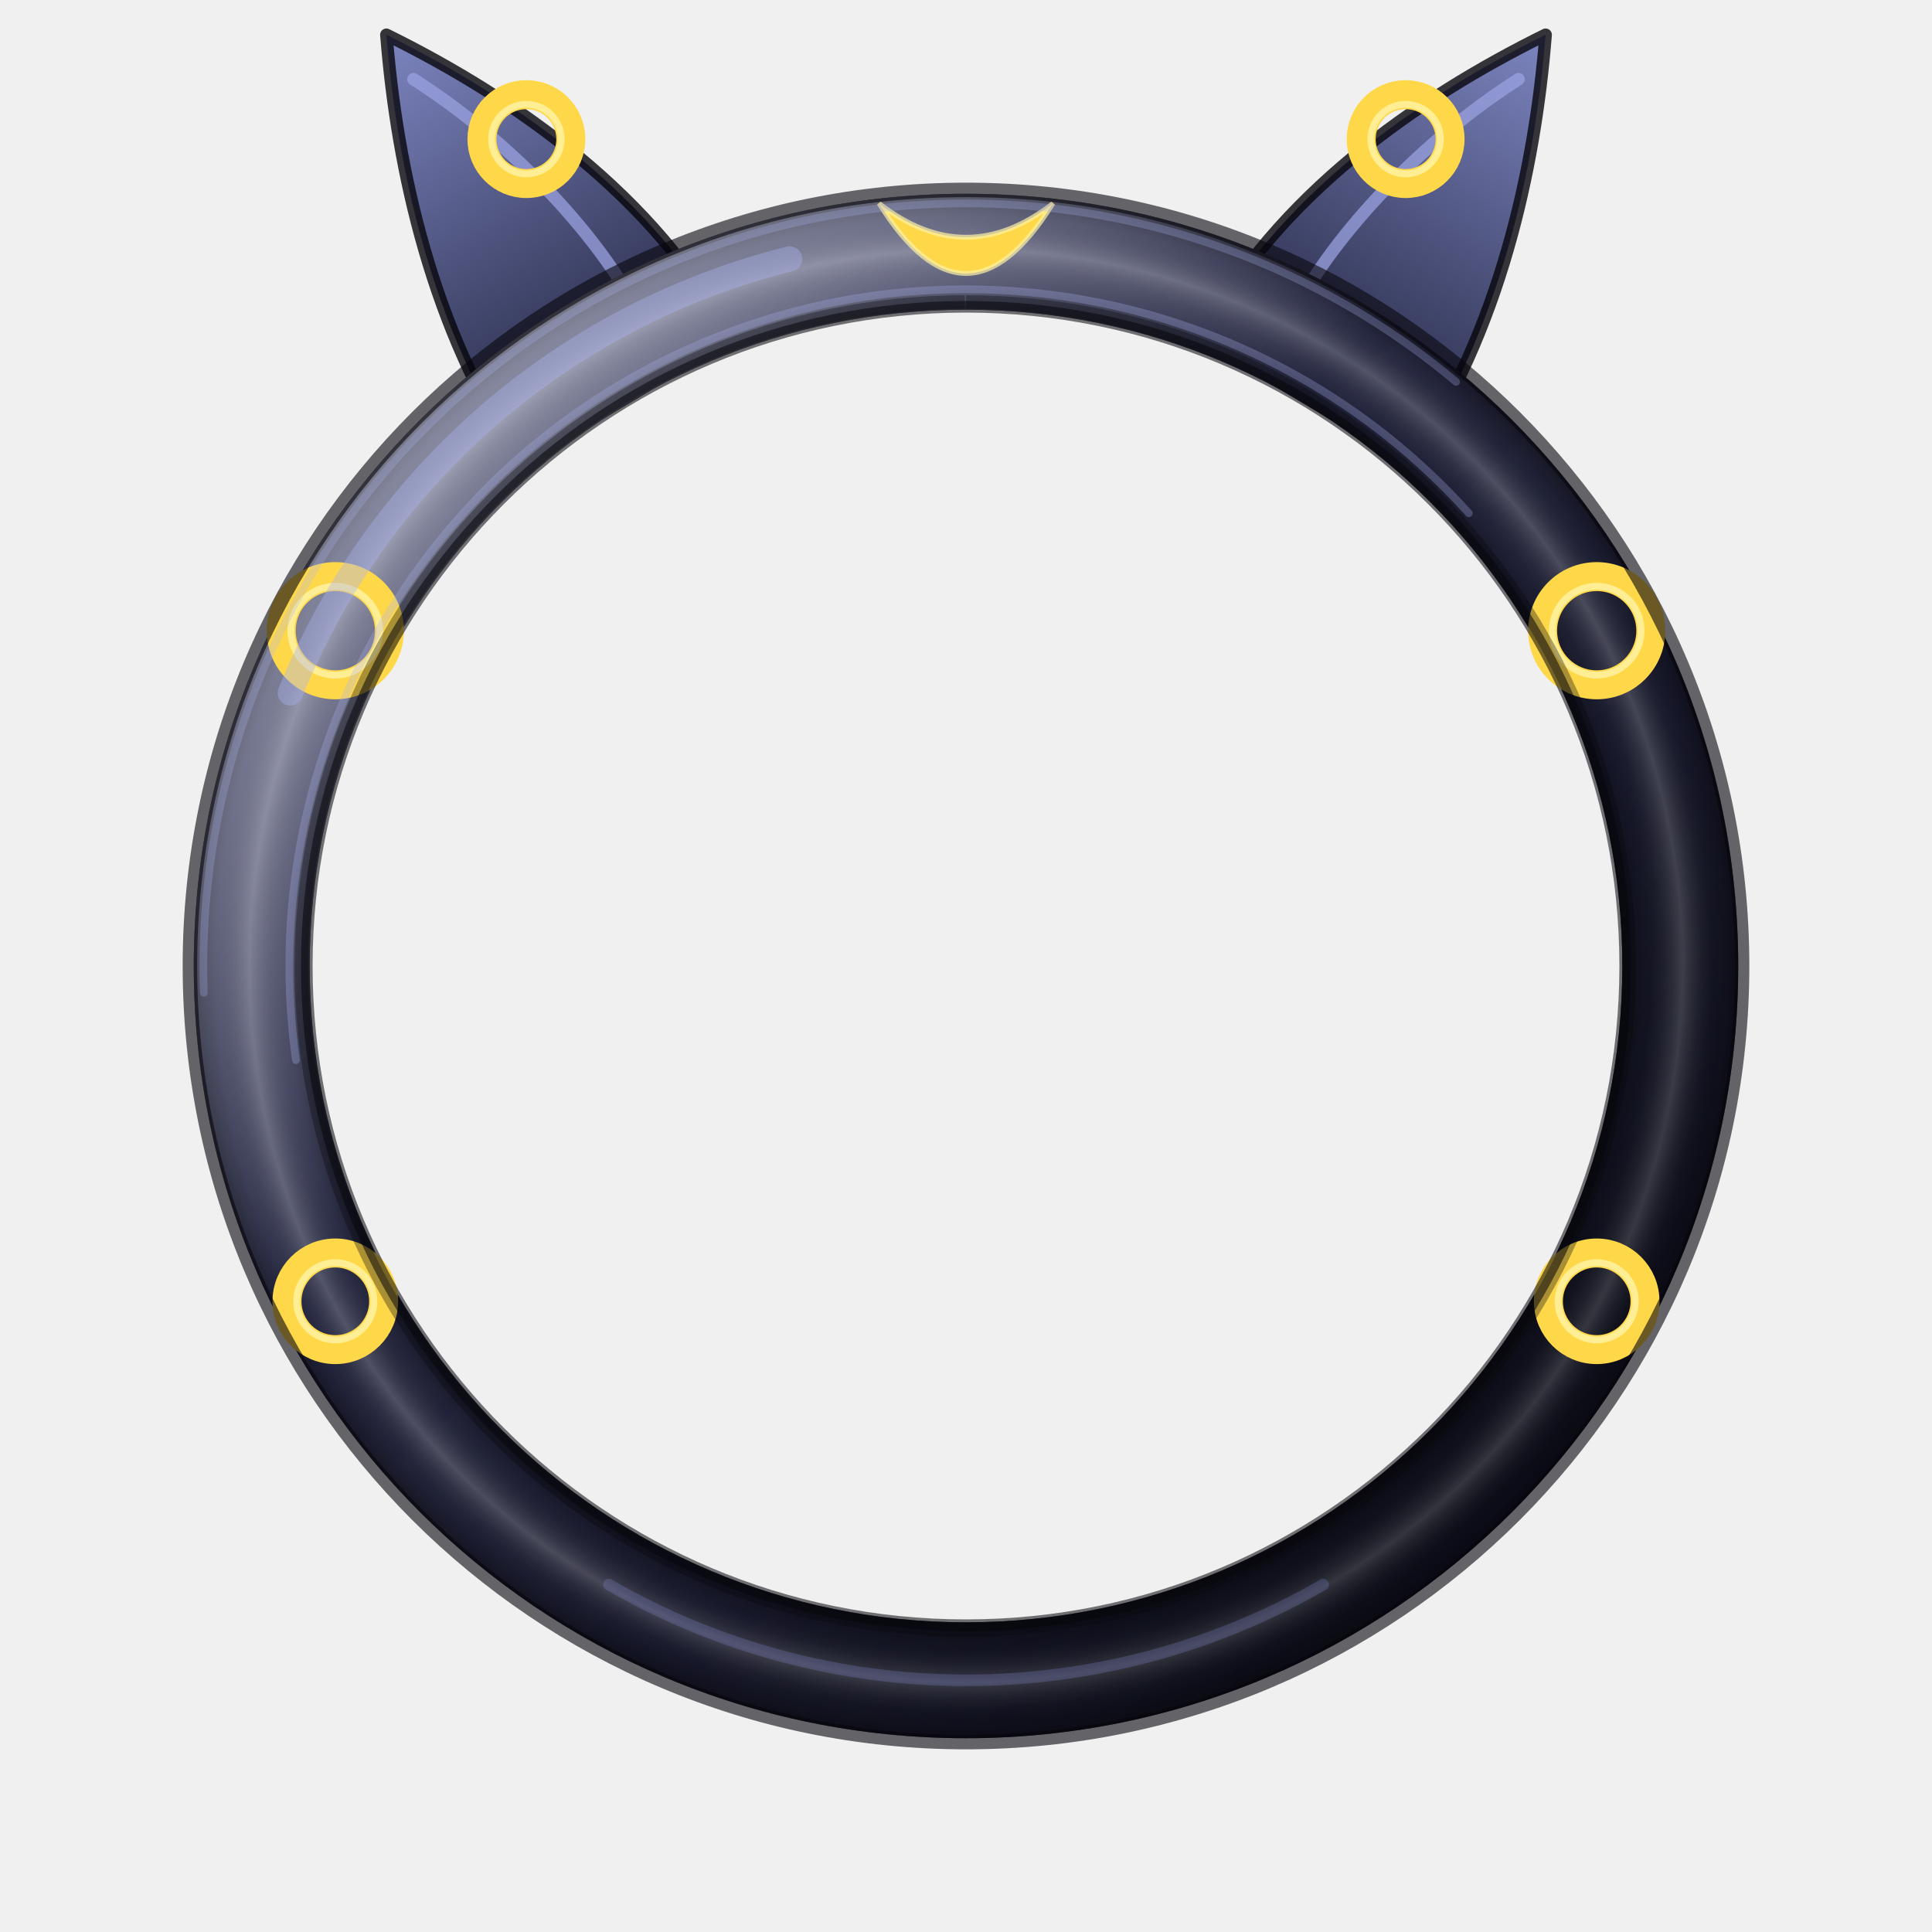
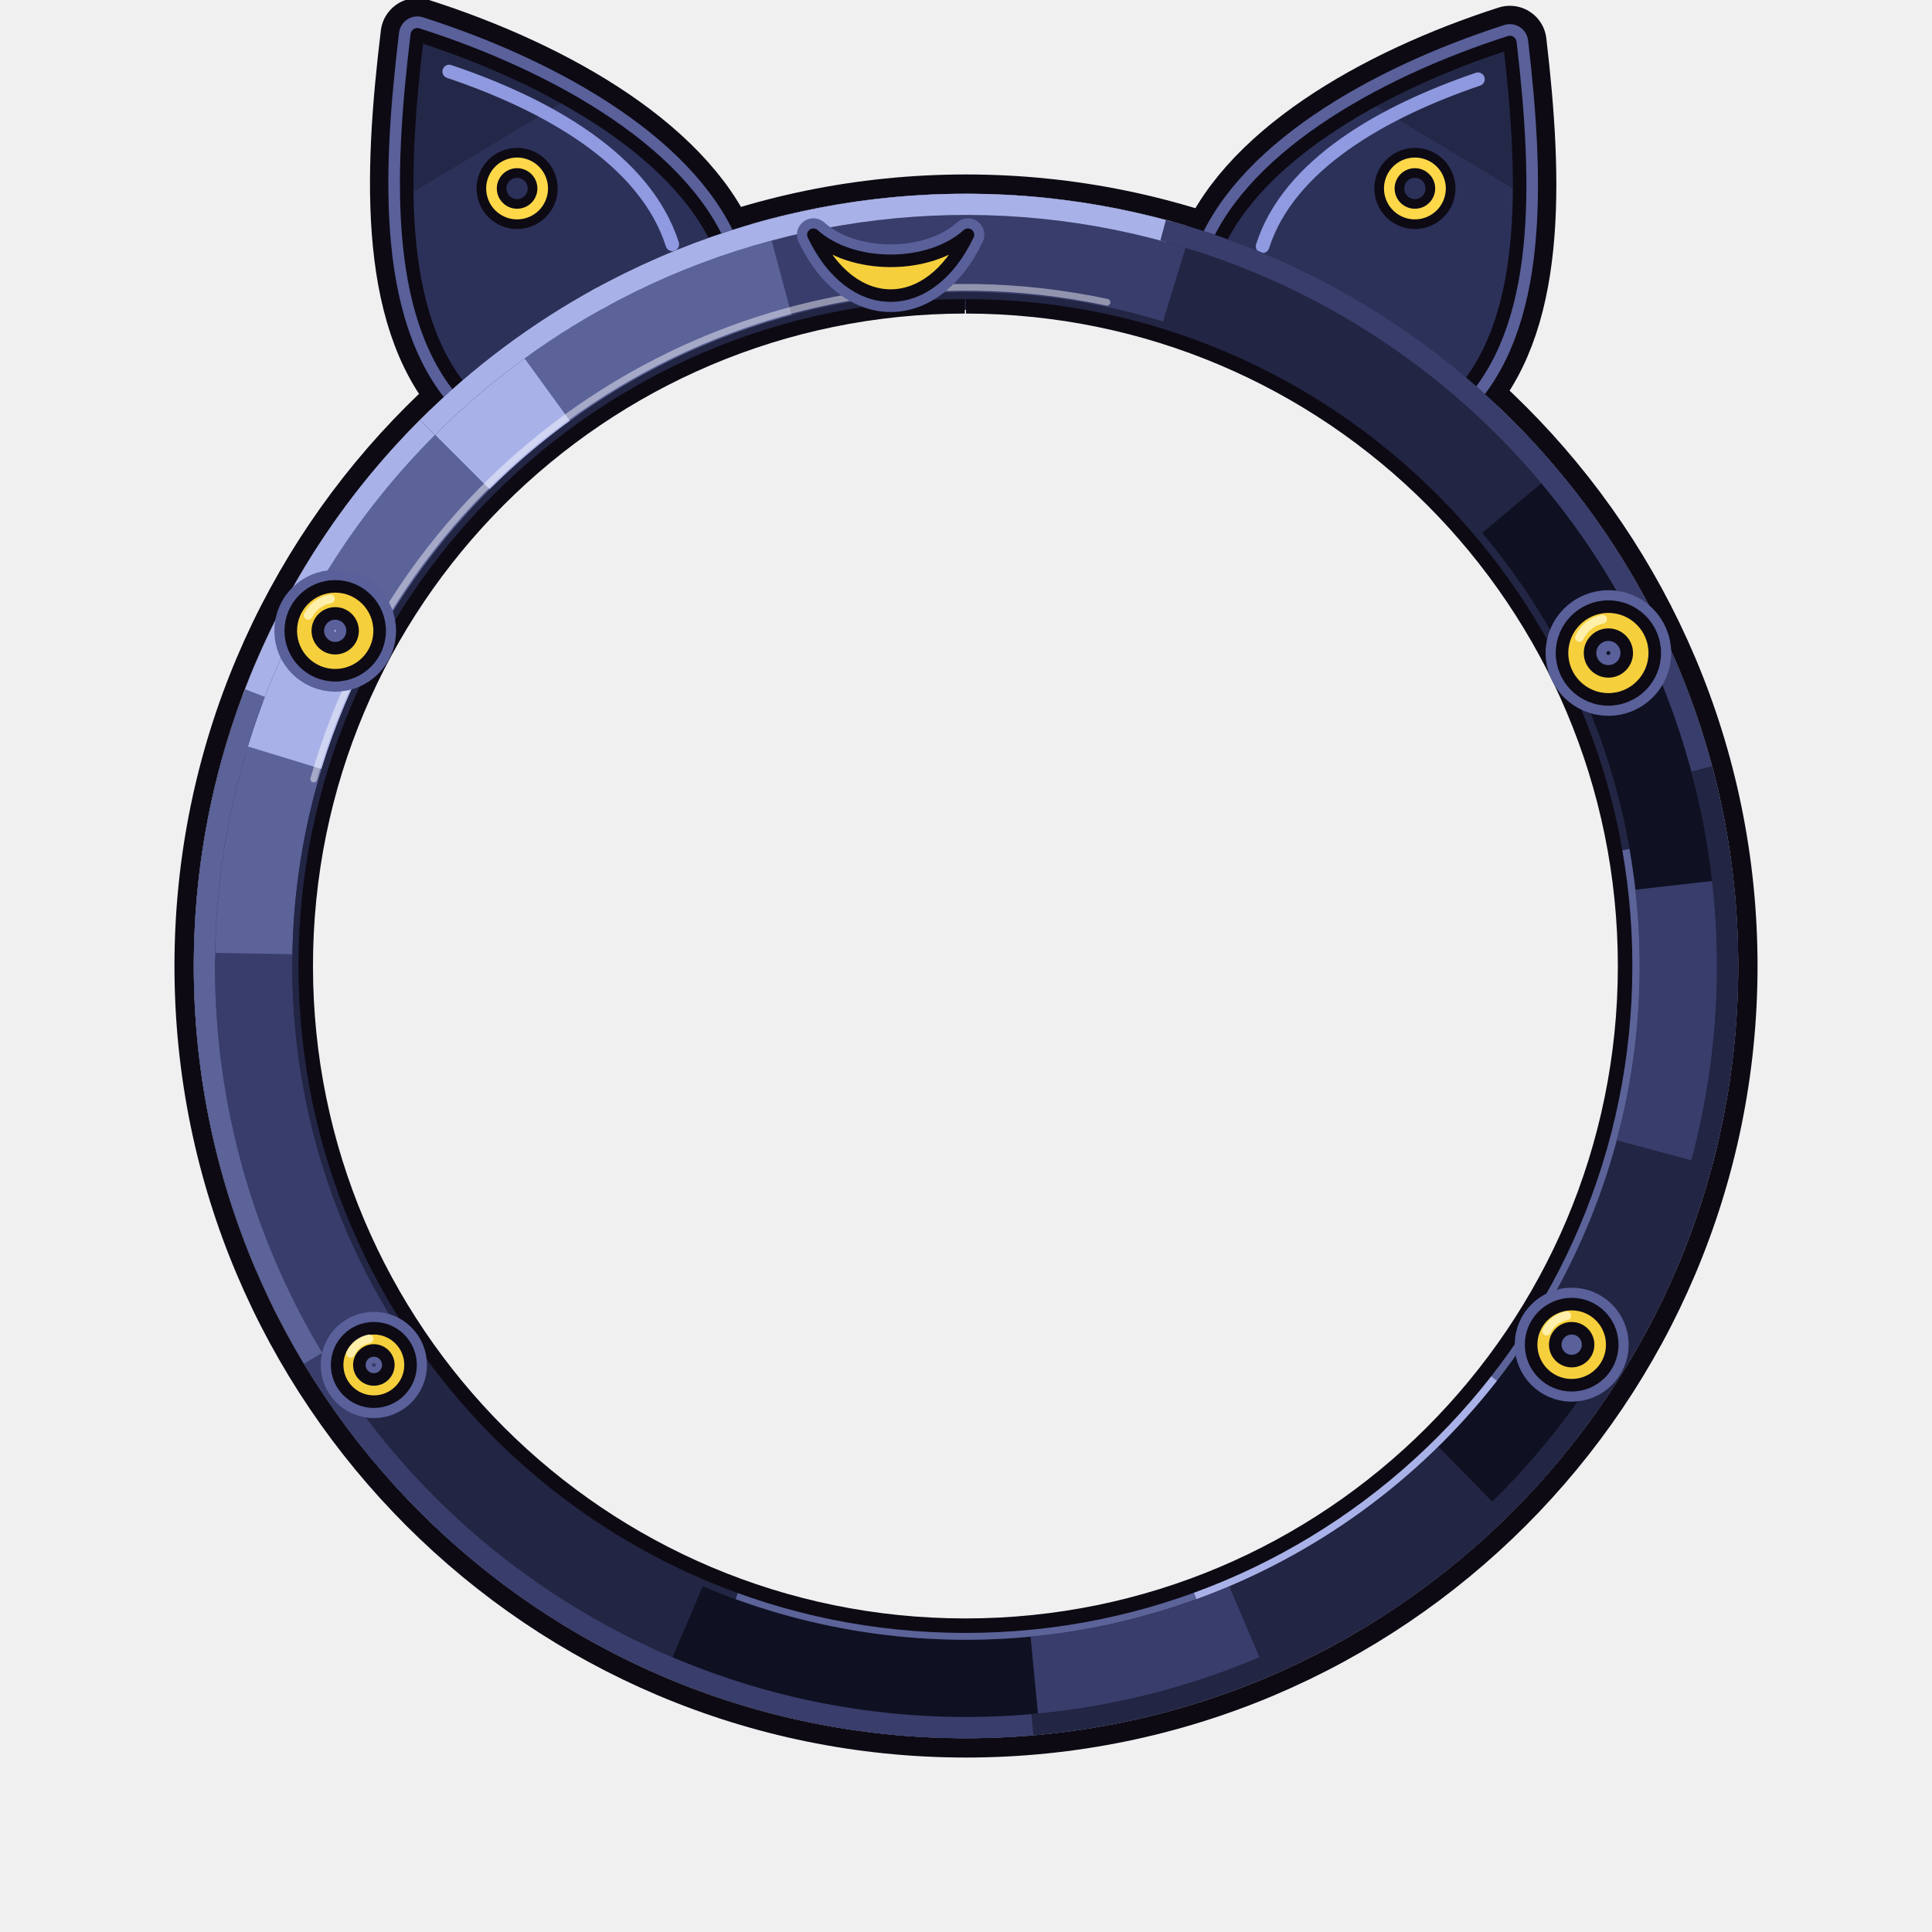
<svg xmlns="http://www.w3.org/2000/svg" viewBox="0 0 200 200" width="200" height="200">
  <defs>
-     <linearGradient id="ub" gradientUnits="userSpaceOnUse" x1="30" y1="22" x2="172" y2="178">
-       <stop offset="0" stop-color="#5a5f8a" />
-       <stop offset="0.45" stop-color="#22243c" />
-       <stop offset="1" stop-color="#090a12" />
+     <linearGradient id="ue" gradientUnits="userSpaceOnUse" x1="138.084" y1="36.617" x2="160.746" y2="-1.098">
+       <stop offset="0" stop-color="#131528" />
+       <stop offset="0.1" stop-color="#131528" />
+       <stop offset="0.1" stop-color="#2c3159" />
+       <stop offset="0.55" stop-color="#2c3159" />
+       <stop offset="0.55" stop-color="#242848" />
+       <stop offset="0.57" stop-color="#242848" />
+       <stop offset="0.57" stop-color="#242848" />
+       <stop offset="1" stop-color="#242848" />
    </linearGradient>
-     <radialGradient id="ts" gradientUnits="userSpaceOnUse" cx="100" cy="100" r="79.944">
-       <stop offset="0.85" stop-color="#07060c" stop-opacity="0.5" />
-       <stop offset="0.883" stop-color="#07060c" stop-opacity="0.07" />
-       <stop offset="0.928" stop-color="#fff" stop-opacity="0.2" />
-       <stop offset="0.97" stop-color="#07060c" stop-opacity="0.07" />
-       <stop offset="1" stop-color="#07060c" stop-opacity="0.5" />
-     </radialGradient>
-     <linearGradient id="tl" gradientUnits="userSpaceOnUse" x1="30" y1="22" x2="172" y2="178">
-       <stop offset="0" stop-color="#fff" stop-opacity="0.5" />
-       <stop offset="0.4" stop-color="#fff" stop-opacity="0" />
-       <stop offset="0.62" stop-color="#07060c" stop-opacity="0.04" />
-       <stop offset="1" stop-color="#07060c" stop-opacity="0.3" />
-     </linearGradient>
-     <linearGradient id="ue" gradientUnits="userSpaceOnUse" x1="137.083" y1="38.284" x2="157.684" y2="3.997">
-       <stop offset="0" stop-color="#2b2e4c" />
-       <stop offset="1" stop-color="#7a82bc" />
-     </linearGradient>
-     <linearGradient id="ue2" gradientUnits="userSpaceOnUse" x1="62.917" y1="38.284" x2="42.316" y2="3.997">
-       <stop offset="0" stop-color="#2b2e4c" />
-       <stop offset="1" stop-color="#7a82bc" />
+     <linearGradient id="ue2" gradientUnits="userSpaceOnUse" x1="61.916" y1="36.617" x2="39.254" y2="-1.098">
+       <stop offset="0" stop-color="#131528" />
+       <stop offset="0.1" stop-color="#131528" />
+       <stop offset="0.1" stop-color="#2c3159" />
+       <stop offset="0.55" stop-color="#2c3159" />
+       <stop offset="0.55" stop-color="#242848" />
+       <stop offset="0.57" stop-color="#242848" />
+       <stop offset="0.57" stop-color="#242848" />
+       <stop offset="1" stop-color="#242848" />
    </linearGradient>
  </defs>
-   <path d="M75.5 34.8C67.9 20.4 53.4 10.2 40 3.6C41.1 17.6 44.8 34.3 53.9 47.7Z" fill="url(#ue2)" stroke="#07060c" stroke-opacity="0.8" stroke-width="1.3" stroke-linejoin="round" />
-   <path d="M66 32.1C60.8 22.6 51.3 13.6 42.8 8.2" fill="none" stroke="#9aa2e0" stroke-opacity=".75" stroke-width="1.3" stroke-linecap="round" />
-   <path d="M124.5 34.8C132.1 20.4 146.6 10.2 160 3.6C158.9 17.6 155.2 34.3 146.1 47.7Z" fill="url(#ue)" stroke="#07060c" stroke-opacity="0.8" stroke-width="1.3" stroke-linejoin="round" />
-   <path d="M134 32.1C139.2 22.6 148.7 13.6 157.2 8.2" fill="none" stroke="#9aa2e0" stroke-opacity=".75" stroke-width="1.3" stroke-linecap="round" />
-   <path d="M20.06 100A79.94 79.94 0 1 1 179.94 100A79.94 79.94 0 1 1 20.06 100ZM32.06 100A67.94 67.94 0 1 0 167.94 100A67.94 67.94 0 1 0 32.06 100Z" fill="url(#ub)" />
-   <path d="M20.06 100A79.94 79.94 0 1 1 179.94 100A79.94 79.94 0 1 1 20.06 100ZM32.06 100A67.94 67.94 0 1 0 167.94 100A67.94 67.94 0 1 0 32.06 100Z" fill="url(#ts)" />
-   <path d="M20.06 100A79.94 79.94 0 1 1 179.94 100A79.94 79.94 0 1 1 20.06 100ZM32.06 100A67.94 67.94 0 1 0 167.94 100A67.94 67.94 0 1 0 32.06 100Z" fill="url(#tl)" />
-   <path d="M136.97 164.04A73.94 73.94 0 0 1 63.03 164.04" fill="none" stroke="#7e86c8" stroke-opacity=".28" stroke-width="1.2" stroke-linecap="round" />
-   <circle cx="165.29" cy="65.29" r="5.6" fill="none" stroke="#ffd84a" stroke-width="3" />
-   <circle cx="165.29" cy="65.29" r="4.6" fill="none" stroke="#fff3a6" stroke-opacity=".8" stroke-width=".7" />
-   <circle cx="165.29" cy="134.71" r="5" fill="none" stroke="#ffd84a" stroke-width="3" />
-   <circle cx="165.29" cy="134.71" r="4" fill="none" stroke="#fff3a6" stroke-opacity=".8" stroke-width=".7" />
-   <circle cx="34.71" cy="134.71" r="5" fill="none" stroke="#ffd84a" stroke-width="3" />
-   <circle cx="34.71" cy="134.71" r="4" fill="none" stroke="#fff3a6" stroke-opacity=".8" stroke-width=".7" />
-   <circle cx="34.71" cy="65.29" r="5.6" fill="none" stroke="#ffd84a" stroke-width="3" />
-   <circle cx="34.71" cy="65.29" r="4.6" fill="none" stroke="#fff3a6" stroke-opacity=".8" stroke-width=".7" />
-   <g transform="translate(100 26.06) rotate(0)">
-     <path d="M-9 -5Q0 9.5 9 -5Q0 2 -9 -5Z" fill="#ffd84a" stroke="#fff3a6" stroke-opacity=".7" stroke-width=".5" />
+   <circle cx="100" cy="100" r="80.94" fill="none" stroke="#0d0a14" stroke-width="2" />
+   <path d="M75 26.7C71.3 16.2 57.3 8.1 43.2 3.6C41.4 18.4 40.9 33.7 49 41.7Z" fill="#0d0a14" stroke="#0d0a14" stroke-width="7.6" stroke-linejoin="round" />
+   <path d="M75 26.7C71.3 16.2 57.3 8.1 43.2 3.6C41.4 18.4 40.9 33.7 49 41.7Z" fill="#59609a" stroke="#59609a" stroke-width="3.8" stroke-linejoin="round" />
+   <path d="M75 26.7C71.3 16.2 57.3 8.1 43.2 3.6C41.4 18.4 40.9 33.7 49 41.7Z" fill="url(#ue2)" stroke="#0d0a14" stroke-width="1.4" stroke-linejoin="round" />
+   <path d="M69.6 25.3C66.8 16.5 56.6 10.8 46.5 7.4" fill="none" stroke="#9aa6f0" stroke-opacity="0.9" stroke-width="1.4" stroke-linecap="round" />
+   <g transform="translate(53.53 19.51) rotate(-30) rotate(14)">
+     <path d="M-3.7 0A3.7 3.7 0 1 1 3.7 0A3.7 3.7 0 1 1 -3.7 0ZM-1.6 0A1.6 1.6 0 1 0 1.6 0A1.6 1.6 0 1 0 -1.6 0Z" fill="#ffd84a" stroke="#0d0a14" stroke-width="1" stroke-linejoin="round" />
  </g>
-   <path d="M100 31.26A68.74 68.74 0 1 1 99.88 31.26" fill="none" stroke="#07060c" stroke-opacity=".34" stroke-width="1.4" />
-   <path d="M30.64 109.75A70.04 70.04 0 0 1 152.05 53.13" fill="none" stroke="#aab2ee" stroke-opacity=".3" stroke-width=".8" stroke-linecap="round" />
-   <path d="M21.1 102.76A78.94 78.94 0 0 1 150.74 39.53" fill="none" stroke="#aab2ee" stroke-opacity=".28" stroke-width=".8" stroke-linecap="round" />
-   <path d="M30.05 71.74A75.44 75.44 0 0 1 81.75 26.8" fill="none" stroke="#aab2ee" stroke-opacity="0.4" stroke-width="2.6" stroke-linecap="round" />
-   <circle cx="100" cy="100" r="80.34" fill="none" stroke="#07060c" stroke-opacity="0.6" stroke-width="1.5" />
-   <circle cx="100" cy="100" r="68.24" fill="none" stroke="#07060c" stroke-opacity="0.55" stroke-width="1.2" />
-   <circle cx="54.49" cy="14.4" r="4.6" fill="none" stroke="#ffd84a" stroke-width="3" />
-   <circle cx="54.49" cy="14.4" r="3.6" fill="none" stroke="#fff3a6" stroke-opacity=".8" stroke-width=".7" />
-   <circle cx="145.51" cy="14.4" r="4.6" fill="none" stroke="#ffd84a" stroke-width="3" />
-   <circle cx="145.51" cy="14.4" r="3.6" fill="none" stroke="#fff3a6" stroke-opacity=".8" stroke-width=".7" />
+   <path d="M125.4 26.9C129 16.7 142.6 8.8 156.3 4.4C158 18.9 158.4 33.7 150.6 41.5Z" fill="#0d0a14" stroke="#0d0a14" stroke-width="7.6" stroke-linejoin="round" />
+   <path d="M125.4 26.9C129 16.7 142.6 8.8 156.3 4.4C158 18.9 158.4 33.7 150.6 41.5Z" fill="#59609a" stroke="#59609a" stroke-width="3.8" stroke-linejoin="round" />
+   <path d="M125.4 26.9C129 16.7 142.6 8.8 156.3 4.4C158 18.9 158.4 33.7 150.6 41.5Z" fill="url(#ue)" stroke="#0d0a14" stroke-width="1.4" stroke-linejoin="round" />
+   <path d="M130.7 25.5C133.4 17 143.3 11.5 153 8.2" fill="none" stroke="#9aa6f0" stroke-opacity="0.9" stroke-width="1.4" stroke-linecap="round" />
+   <g transform="translate(146.47 19.51) rotate(30) rotate(-10)">
+     <path d="M-3.7 0A3.7 3.7 0 1 1 3.7 0A3.7 3.7 0 1 1 -3.7 0ZM-1.6 0A1.6 1.6 0 1 0 1.6 0A1.6 1.6 0 1 0 -1.6 0Z" fill="#ffd84a" stroke="#0d0a14" stroke-width="1" stroke-linejoin="round" />
+   </g>
+   <path d="M20.06 100A79.94 79.94 0 1 1 179.94 100A79.94 79.94 0 1 1 20.06 100ZM32.06 100A67.94 67.94 0 1 0 167.94 100A67.94 67.94 0 1 0 32.06 100Z" fill="#222543" />
+   <path d="M45.03 45.03A77.74 77.74 0 0 1 54.85 36.71L59.5 43.22A69.74 69.74 0 0 0 50.68 50.68ZM25.46 77.92A77.74 77.74 0 0 1 33.36 59.96L40.22 64.08A69.74 69.74 0 0 0 33.13 80.19Z" fill="#a9b2e8" />
+   <path d="M54.3 37.1A77.74 77.74 0 0 1 80.53 24.73L82.54 32.48A69.74 69.74 0 0 0 59.01 43.58ZM33.01 60.54A77.74 77.74 0 0 1 45.03 45.03L50.68 50.68A69.74 69.74 0 0 0 39.91 64.6ZM22.26 99.32A77.74 77.74 0 0 1 25.65 77.27L33.3 79.61A69.74 69.74 0 0 0 30.26 99.39Z" fill="#5b6399" />
+   <path d="M79.88 24.9A77.74 77.74 0 0 1 123.38 25.85L120.97 33.48A69.74 69.74 0 0 0 81.95 32.63ZM177.16 90.53A77.74 77.74 0 0 1 174.92 120.78L167.21 118.64A69.74 69.74 0 0 0 169.22 91.5ZM36.71 145.15A77.74 77.74 0 0 1 22.27 98.64L30.27 98.78A69.74 69.74 0 0 0 43.22 140.5ZM131 171.3A77.74 77.74 0 0 1 106.78 177.45L106.08 169.48A69.74 69.74 0 0 0 127.81 163.96Z" fill="#383d6b" />
+   <path d="M122.73 25.65A77.74 77.74 0 0 1 159.99 50.55L153.82 55.64A69.74 69.74 0 0 0 120.39 33.3ZM175.1 120.12A77.74 77.74 0 0 1 166.29 140.62L159.47 136.44A69.74 69.74 0 0 0 167.37 118.05ZM70.25 171.83A77.74 77.74 0 0 1 36.32 144.59L42.87 140A69.74 69.74 0 0 0 73.31 164.44ZM155.45 154.49A77.74 77.74 0 0 1 130.38 171.56L127.25 164.2A69.74 69.74 0 0 0 149.75 148.88Z" fill="#222543" />
+   <path d="M159.56 50.03A77.74 77.74 0 0 1 177.24 91.2L169.3 92.1A69.74 69.74 0 0 0 153.43 55.17ZM166.64 140.04A77.74 77.74 0 0 1 154.49 155.45L148.88 149.75A69.74 69.74 0 0 0 159.78 135.92ZM107.45 177.39A77.74 77.74 0 0 1 69.62 171.56L72.75 164.2A69.74 69.74 0 0 0 106.68 169.42Z" fill="#0f1122" />
+   <path d="M43.47 43.47A79.94 79.94 0 0 1 61.85 29.74L62.9 31.68A77.74 77.74 0 0 0 45.03 45.03Z" fill="#a9b2e8" />
+   <path d="M61.24 30.08A79.94 79.94 0 0 1 121.36 22.96L120.78 25.08A77.74 77.74 0 0 0 62.31 32ZM25.12 72A79.94 79.94 0 0 1 43.47 43.47L45.03 45.03A77.74 77.74 0 0 0 27.18 72.77Z" fill="#a9b2e8" />
+   <path d="M31.84 141.77A79.94 79.94 0 0 1 25.37 71.35L27.42 72.14A77.74 77.74 0 0 0 33.71 140.62Z" fill="#5b6399" />
+   <path d="M120.69 22.78A79.94 79.94 0 0 1 177.4 79.98L175.27 80.53A77.74 77.74 0 0 0 120.12 24.9ZM107.66 179.58A79.94 79.94 0 0 1 31.47 141.17L33.36 140.04A77.74 77.74 0 0 0 107.45 177.39Z" fill="#383d6b" />
+   <path d="M177.22 79.31A79.94 79.94 0 0 1 156.03 157.02L154.49 155.45A77.74 77.74 0 0 0 175.1 79.88ZM157.02 156.03A79.94 79.94 0 0 1 106.97 179.64L106.78 177.45A77.74 77.74 0 0 0 155.45 154.49Z" fill="#222543" />
+   <path d="M30.26 100A69.74 69.74 0 1 1 169.74 100A69.74 69.74 0 1 1 30.26 100ZM32.06 100A67.94 67.94 0 1 0 167.94 100A67.94 67.94 0 1 0 32.06 100Z" fill="#222543" />
+   <path d="M168.68 87.89A69.74 69.74 0 0 1 76.15 165.54L76.76 163.85A67.94 67.94 0 0 0 166.91 88.2Z" fill="#5b6399" />
+   <path d="M154.96 142.94A69.74 69.74 0 0 1 123.85 165.54L123.24 163.85A67.94 67.94 0 0 0 153.54 141.83Z" fill="#a9b2e8" />
+   <path d="M100 31.71A68.29 68.29 0 1 1 99.88 31.71" fill="none" stroke="#0d0a14" stroke-width="1.5" />
+   <path d="M32.48 80.64A70.24 70.24 0 0 1 114.6 31.29" fill="none" stroke="#fff" stroke-opacity=".45" stroke-width=".7" stroke-linecap="round" />
+   <path d="M161.7 67.6A4.8 4.8 0 1 1 171.3 67.6A4.8 4.8 0 1 1 161.7 67.6ZM164.6 67.6A1.9 1.9 0 1 0 168.4 67.6A1.9 1.9 0 1 0 164.6 67.6Z" fill="#59609a" stroke="#59609a" stroke-width="3.4" stroke-linejoin="round" />
+   <path d="M161.7 67.6A4.8 4.8 0 1 1 171.3 67.6A4.8 4.8 0 1 1 161.7 67.6ZM164.6 67.6A1.9 1.9 0 1 0 168.4 67.6A1.9 1.9 0 1 0 164.6 67.6Z" fill="#f6cf3c" stroke="#0d0a14" stroke-width="1.3" stroke-linejoin="round" />
+   <path d="M163.5 66A3.36 3.36 0 0 1 165.9 64.1" fill="none" stroke="#fff6bd" stroke-opacity="0.85" stroke-width="0.9" stroke-linecap="round" />
+   <path d="M158.5 139.2A4.2 4.2 0 1 1 166.9 139.2A4.2 4.2 0 1 1 158.5 139.2ZM161 139.2A1.7 1.7 0 1 0 164.4 139.2A1.7 1.7 0 1 0 161 139.2Z" fill="#59609a" stroke="#59609a" stroke-width="3.4" stroke-linejoin="round" />
+   <path d="M158.5 139.2A4.2 4.2 0 1 1 166.9 139.2A4.2 4.2 0 1 1 158.5 139.2ZM161 139.2A1.7 1.7 0 1 0 164.4 139.2A1.7 1.7 0 1 0 161 139.2Z" fill="#f6cf3c" stroke="#0d0a14" stroke-width="1.3" stroke-linejoin="round" />
+   <path d="M160.1 137.8A2.94 2.94 0 0 1 162.2 136.2" fill="none" stroke="#fff6bd" stroke-opacity="0.85" stroke-width="0.9" stroke-linecap="round" />
+   <path d="M34.9 141.3A3.8 3.8 0 1 1 42.5 141.3A3.8 3.8 0 1 1 34.9 141.3ZM37.2 141.3A1.5 1.5 0 1 0 40.2 141.3A1.5 1.5 0 1 0 37.2 141.3Z" fill="#59609a" stroke="#59609a" stroke-width="3.4" stroke-linejoin="round" />
+   <path d="M34.9 141.3A3.8 3.8 0 1 1 42.5 141.3A3.8 3.8 0 1 1 34.9 141.3ZM37.2 141.3A1.5 1.5 0 1 0 40.2 141.3A1.5 1.5 0 1 0 37.2 141.3Z" fill="#f6cf3c" stroke="#0d0a14" stroke-width="1.3" stroke-linejoin="round" />
+   <path d="M36.3 140.1A2.66 2.66 0 0 1 38.2 138.6" fill="none" stroke="#fff6bd" stroke-opacity="0.85" stroke-width="0.9" stroke-linecap="round" />
+   <path d="M30.1 65.3A4.6 4.6 0 1 1 39.3 65.3A4.6 4.6 0 1 1 30.1 65.3ZM32.9 65.3A1.8 1.8 0 1 0 36.5 65.3A1.8 1.8 0 1 0 32.9 65.3Z" fill="#59609a" stroke="#59609a" stroke-width="3.4" stroke-linejoin="round" />
+   <path d="M30.1 65.3A4.6 4.6 0 1 1 39.3 65.3A4.6 4.6 0 1 1 30.1 65.3ZM32.9 65.3A1.8 1.8 0 1 0 36.5 65.3A1.8 1.8 0 1 0 32.9 65.3Z" fill="#f6cf3c" stroke="#0d0a14" stroke-width="1.3" stroke-linejoin="round" />
+   <path d="M31.9 63.7A3.22 3.22 0 0 1 34.2 62" fill="none" stroke="#fff6bd" stroke-opacity="0.85" stroke-width="0.9" stroke-linecap="round" />
+   <path d="M84.2 24.3C88.2 32.7 96.2 32.7 100.2 24.3C96.2 27.9 88.2 27.9 84.2 24.3Z" fill="#59609a" stroke="#59609a" stroke-width="3.4" stroke-linejoin="round" />
+   <path d="M84.2 24.3C88.2 32.7 96.2 32.7 100.2 24.3C96.2 27.9 88.2 27.9 84.2 24.3Z" fill="#f6cf3c" stroke="#0d0a14" stroke-width="1.3" stroke-linejoin="round" />
</svg>
